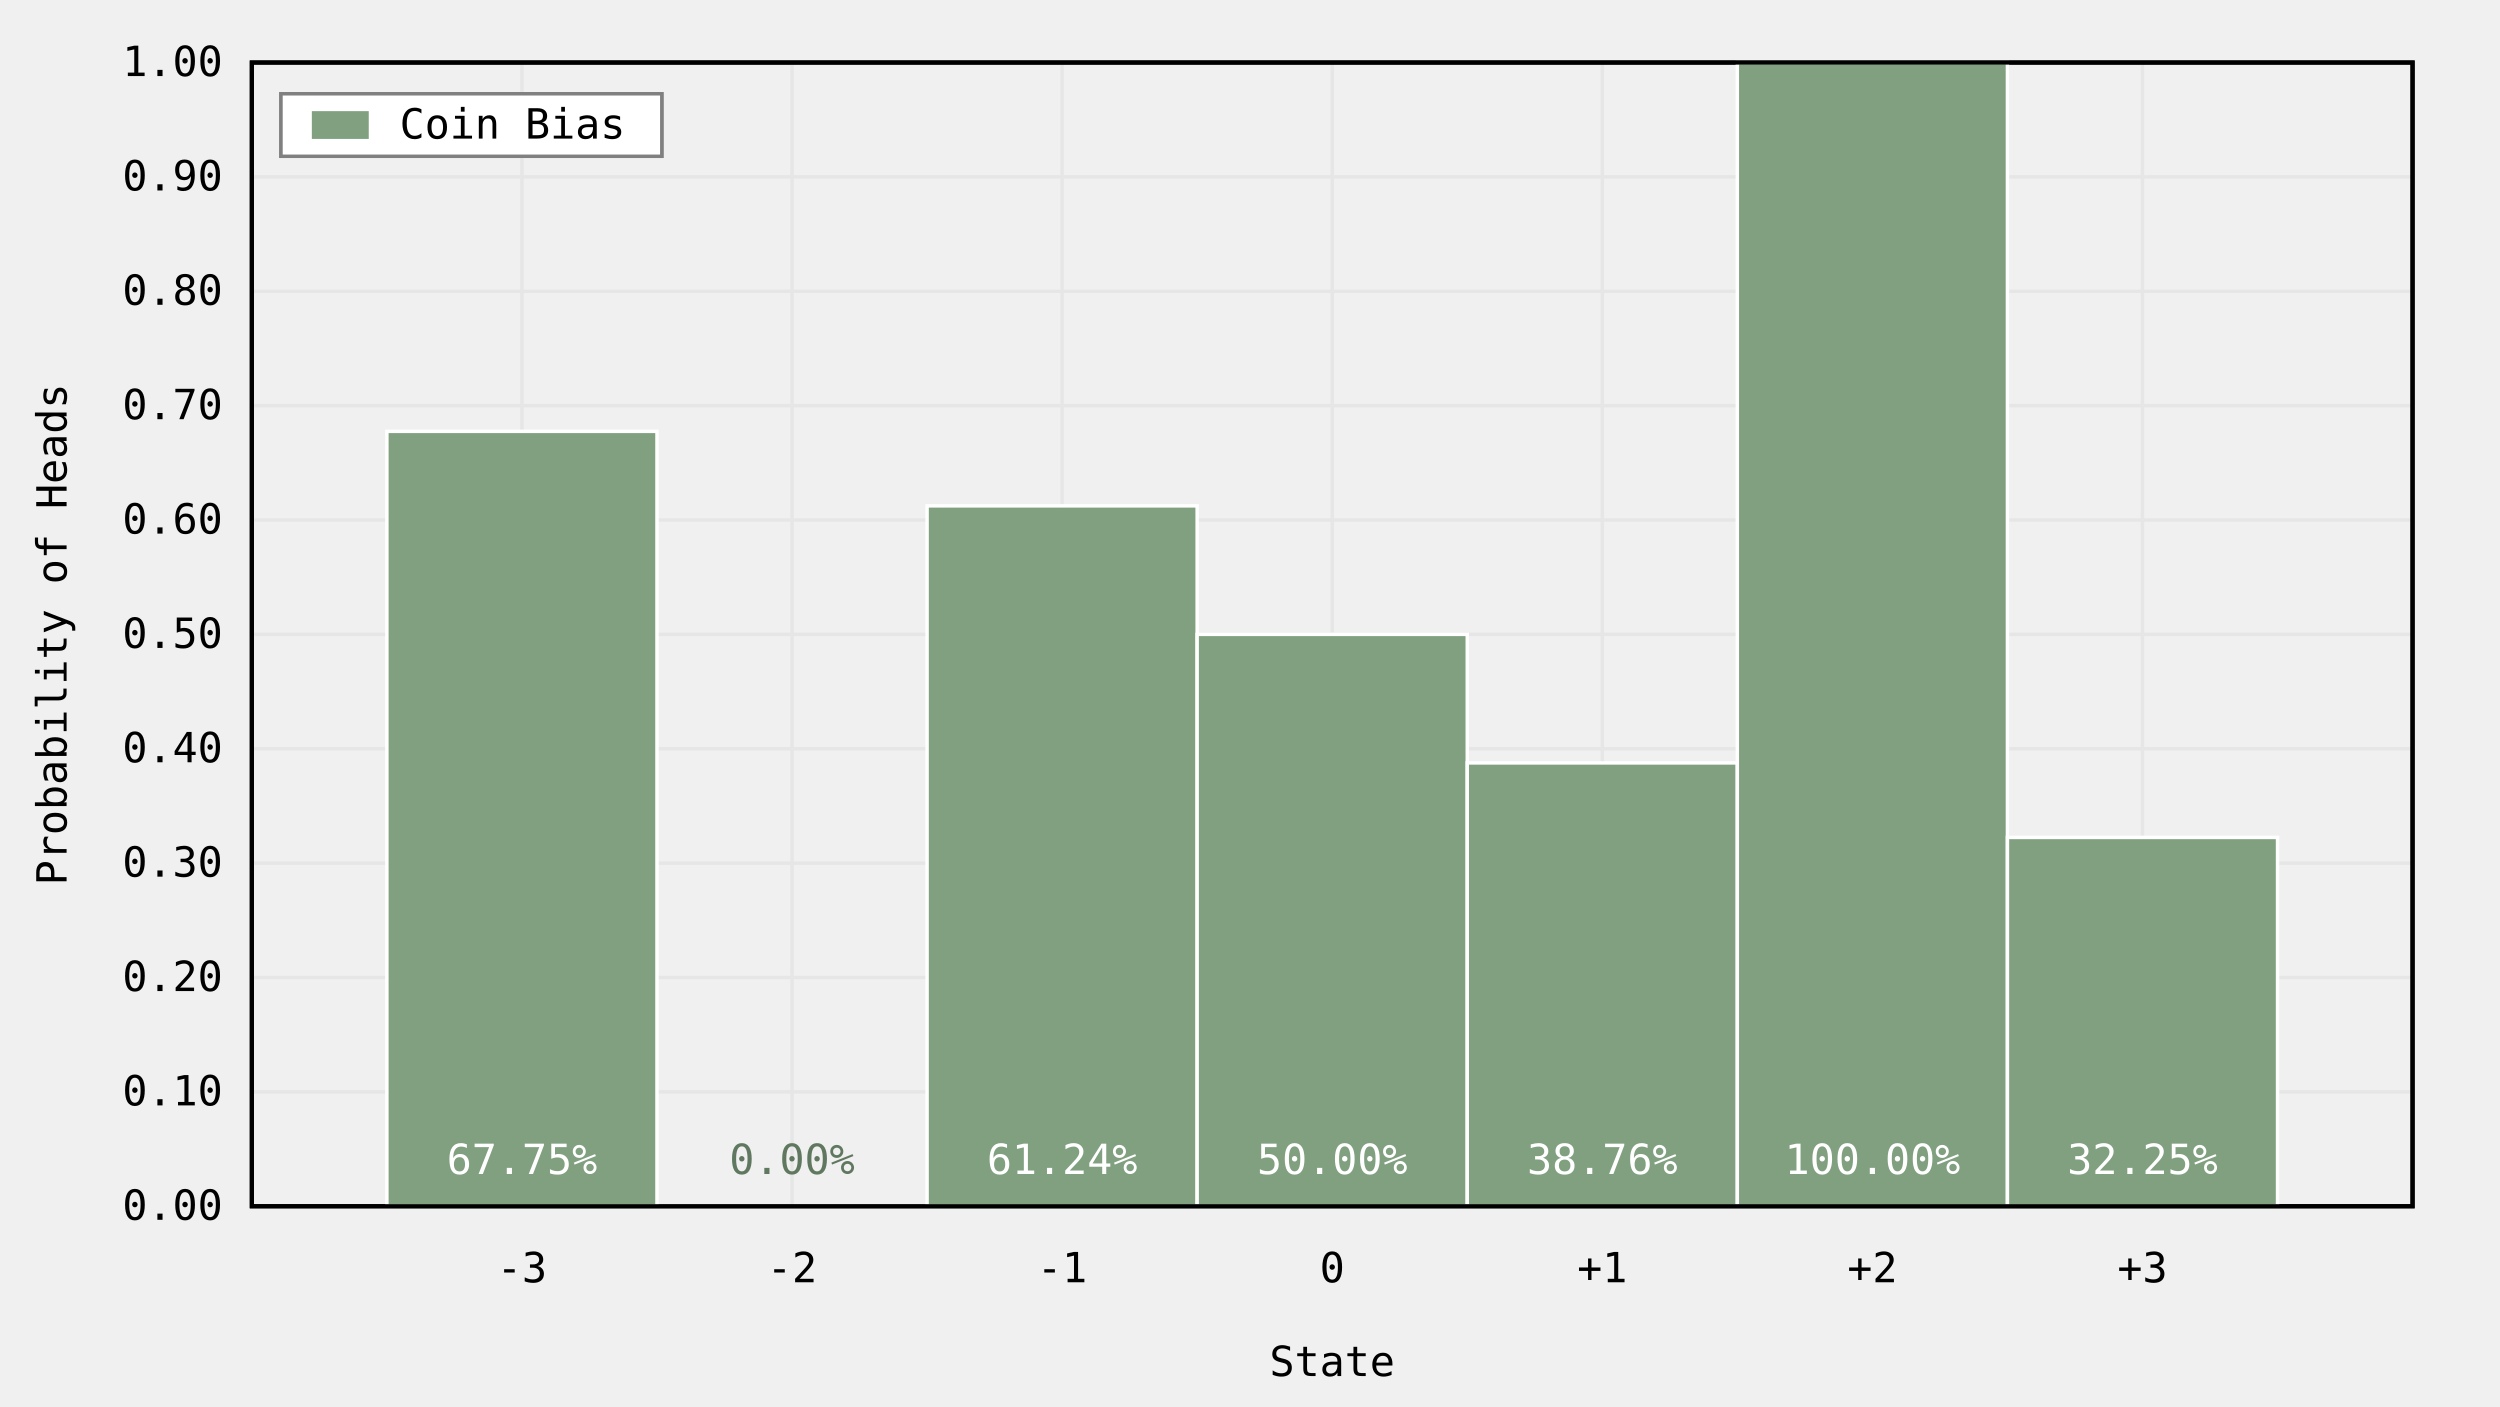
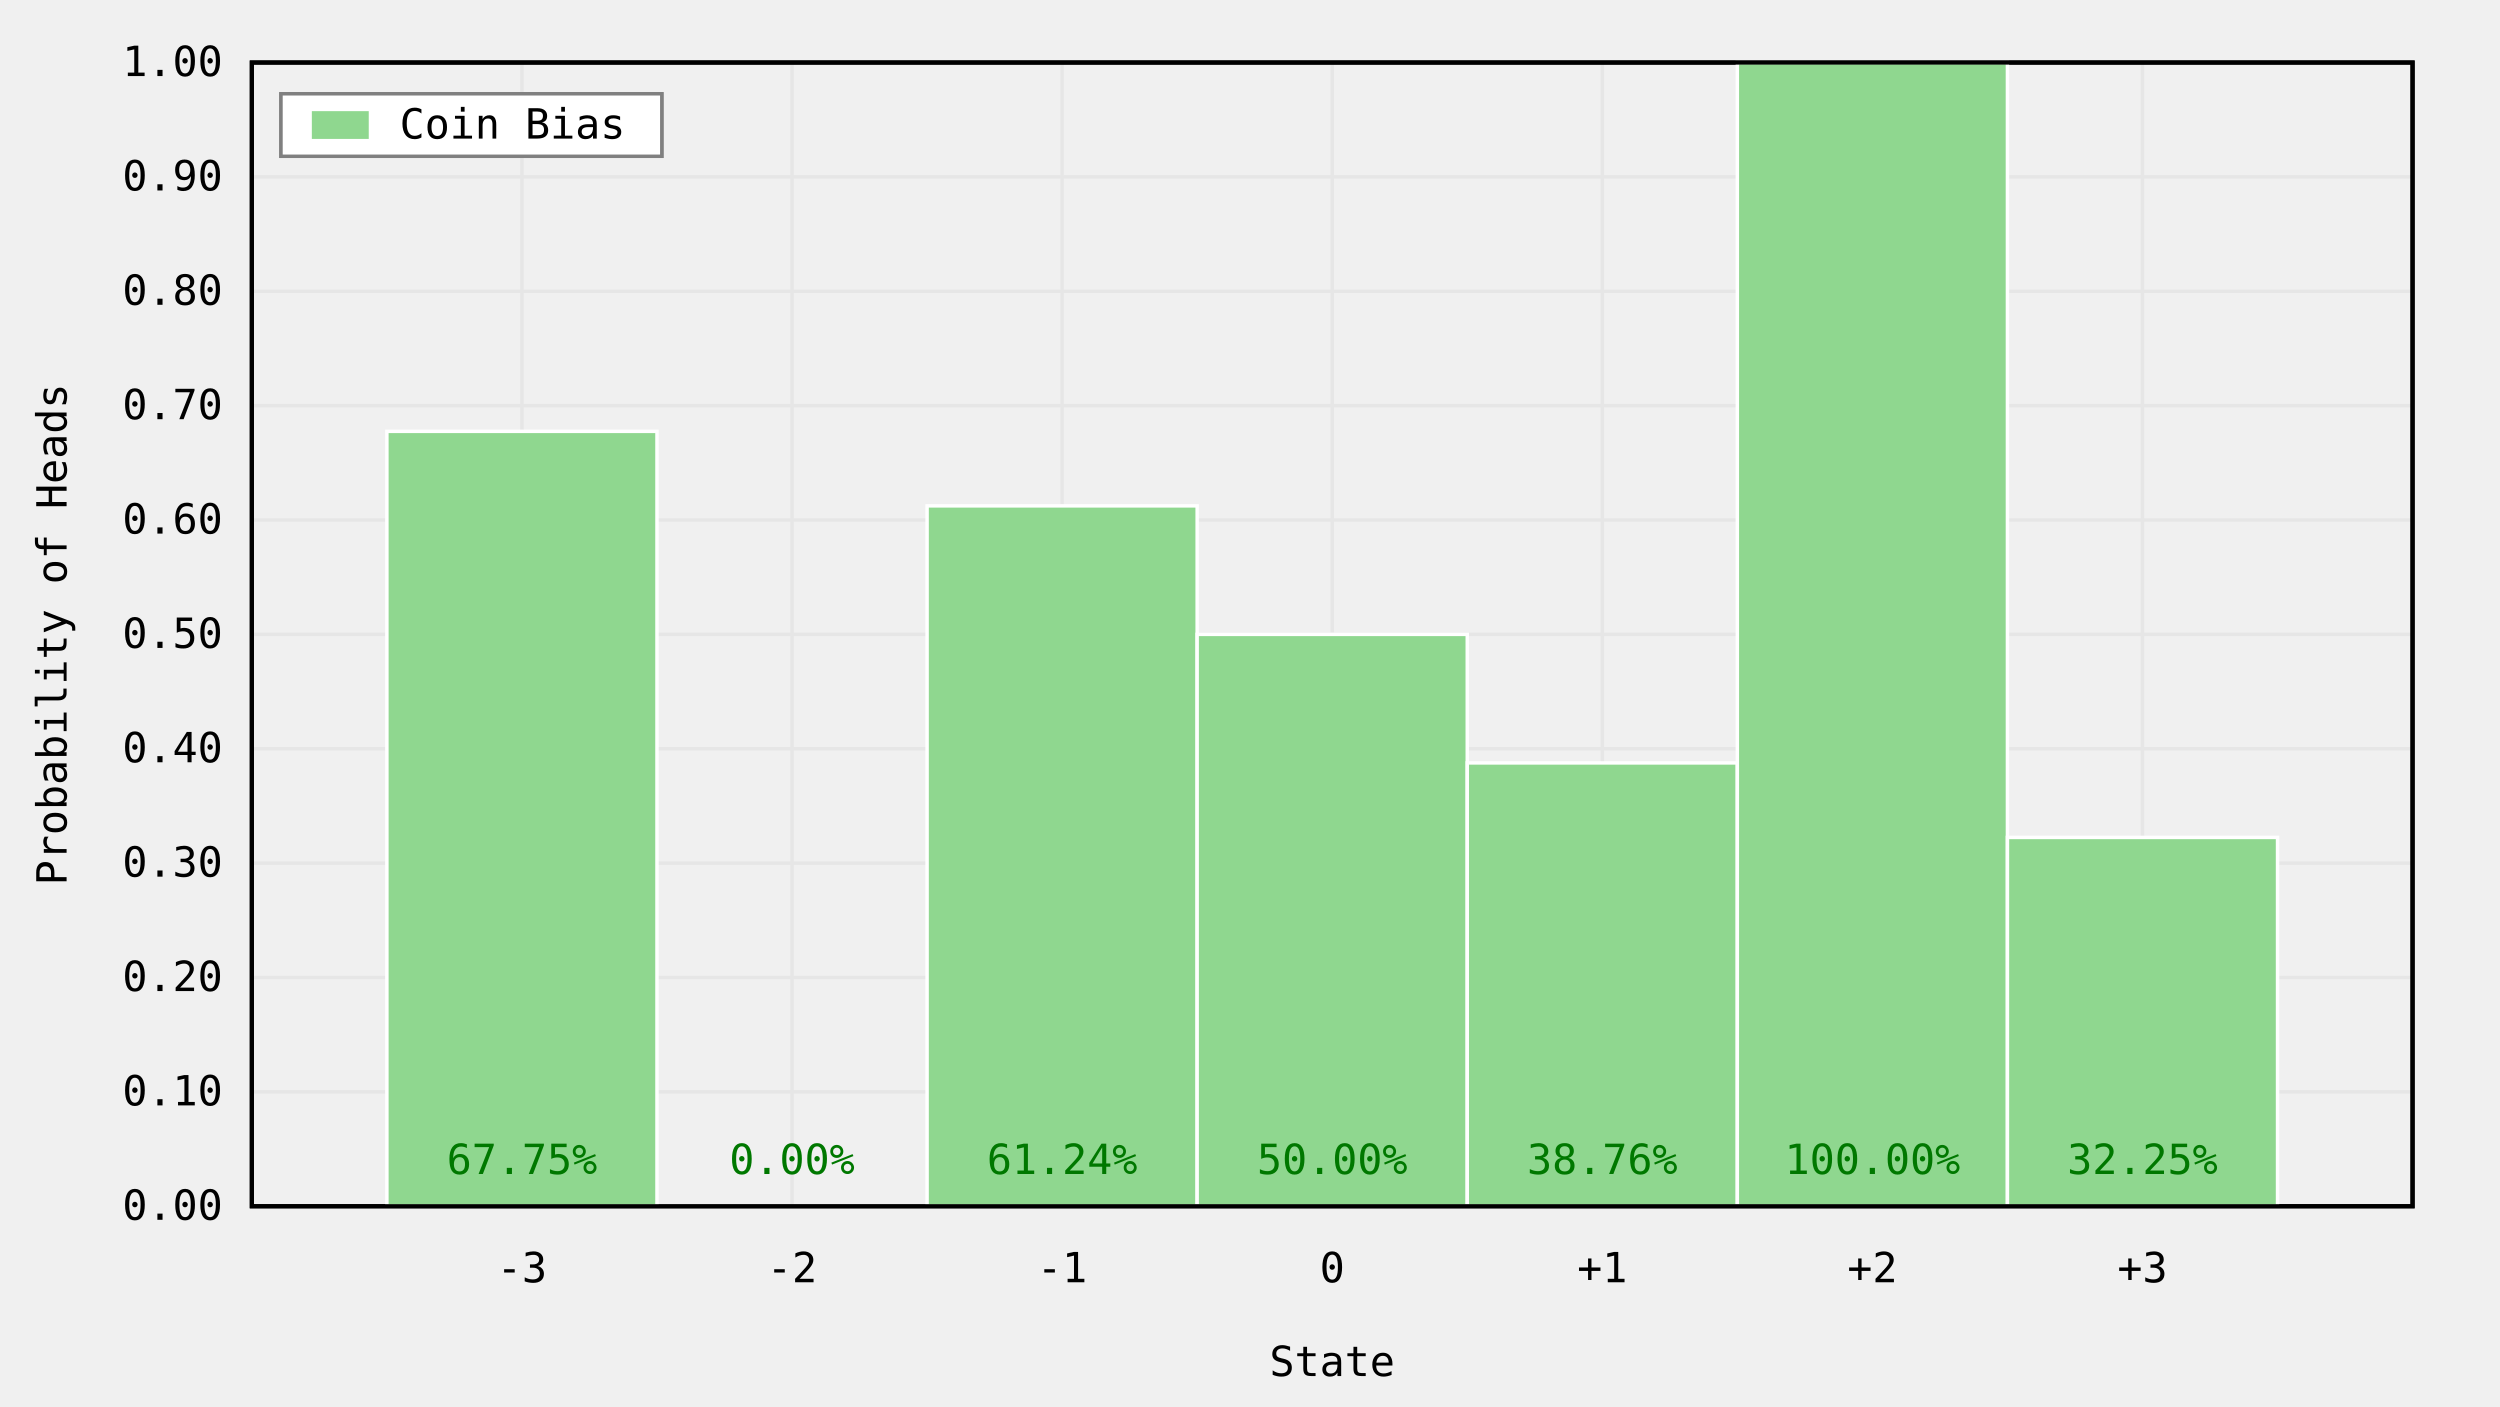
<svg xmlns="http://www.w3.org/2000/svg" xmlns:xlink="http://www.w3.org/1999/xlink" width="720" height="405" viewBox="0 0 720 405">
  <g id="gnuplot_canvas">
    <rect x="0" y="0" width="720" height="405" fill="none" />
    <defs>
      <circle id="gpDot" r="0.5" stroke-width="0.5" stroke="currentColor" />
      <path id="gpPt0" stroke-width="0.222" stroke="currentColor" d="M-1,0 h2 M0,-1 v2" />
      <path id="gpPt1" stroke-width="0.222" stroke="currentColor" d="M-1,-1 L1,1 M1,-1 L-1,1" />
      <path id="gpPt2" stroke-width="0.222" stroke="currentColor" d="M-1,0 L1,0 M0,-1 L0,1 M-1,-1 L1,1 M-1,1 L1,-1" />
      <rect id="gpPt3" stroke-width="0.222" stroke="currentColor" x="-1" y="-1" width="2" height="2" />
      <rect id="gpPt4" stroke-width="0.222" stroke="currentColor" fill="currentColor" x="-1" y="-1" width="2" height="2" />
      <circle id="gpPt5" stroke-width="0.222" stroke="currentColor" cx="0" cy="0" r="1" />
      <use xlink:href="#gpPt5" id="gpPt6" fill="currentColor" stroke="none" />
      <path id="gpPt7" stroke-width="0.222" stroke="currentColor" d="M0,-1.33 L-1.33,0.67 L1.33,0.67 z" />
      <use xlink:href="#gpPt7" id="gpPt8" fill="currentColor" stroke="none" />
      <use xlink:href="#gpPt7" id="gpPt9" stroke="currentColor" transform="rotate(180)" />
      <use xlink:href="#gpPt9" id="gpPt10" fill="currentColor" stroke="none" />
      <use xlink:href="#gpPt3" id="gpPt11" stroke="currentColor" transform="rotate(45)" />
      <use xlink:href="#gpPt11" id="gpPt12" fill="currentColor" stroke="none" />
      <path id="gpPt13" stroke-width="0.222" stroke="currentColor" d="M0,1.330 L1.265,0.411 L0.782,-1.067 L-0.782,-1.076 L-1.265,0.411 z" />
      <use xlink:href="#gpPt13" id="gpPt14" fill="currentColor" stroke="none" />
      <filter id="textbox" filterUnits="objectBoundingBox" x="0" y="0" height="1" width="1">
        <feFlood flood-color="white" flood-opacity="1" result="bgnd" />
        <feComposite in="SourceGraphic" in2="bgnd" operator="atop" />
      </filter>
      <filter id="greybox" filterUnits="objectBoundingBox" x="0" y="0" height="1" width="1">
        <feFlood flood-color="lightgrey" flood-opacity="1" result="grey" />
        <feComposite in="SourceGraphic" in2="grey" operator="atop" />
      </filter>
    </defs>
    <g fill="none" color="white" stroke="currentColor" stroke-width="1.00" stroke-linecap="butt" stroke-linejoin="miter">
</g>
    <g fill="none" color="white" stroke="currentColor" stroke-width="1.20" stroke-linecap="butt" stroke-linejoin="miter">
</g>
    <g fill="none" color="black" stroke="currentColor" stroke-width="1.20" stroke-linecap="butt" stroke-linejoin="miter">
</g>
    <g fill="none" color="black" stroke="black" stroke-width="1.00" stroke-linecap="butt" stroke-linejoin="miter">
</g>
    <g fill="none" color="black" stroke="currentColor" stroke-width="1.00" stroke-linecap="butt" stroke-linejoin="miter">
      <path stroke="rgb(230, 230, 230)" class="gridline" d="M72.53,347.40 L694.82,347.40  " />
    </g>
    <g fill="none" color="black" stroke="rgb(230, 230, 230)" stroke-width="1.20" stroke-linecap="butt" stroke-linejoin="miter">
</g>
    <g fill="none" color="black" stroke="currentColor" stroke-width="1.20" stroke-linecap="butt" stroke-linejoin="miter">
      <path stroke="black" d="M72.53,347.40 M694.82,347.40  " />
      <g transform="translate(64.14,351.30)" stroke="none" fill="black" font-family="monospace" font-size="12.00" text-anchor="end">
        <text>
          <tspan font-family="monospace">0.00</tspan>
        </text>
      </g>
    </g>
    <g fill="none" color="black" stroke="currentColor" stroke-width="1.20" stroke-linecap="butt" stroke-linejoin="miter">
</g>
    <g fill="none" color="black" stroke="black" stroke-width="1.00" stroke-linecap="butt" stroke-linejoin="miter">
</g>
    <g fill="none" color="black" stroke="currentColor" stroke-width="1.00" stroke-linecap="butt" stroke-linejoin="miter">
      <path stroke="rgb(230, 230, 230)" class="gridline" d="M72.53,314.46 L694.82,314.46  " />
    </g>
    <g fill="none" color="black" stroke="rgb(230, 230, 230)" stroke-width="1.20" stroke-linecap="butt" stroke-linejoin="miter">
</g>
    <g fill="none" color="black" stroke="currentColor" stroke-width="1.20" stroke-linecap="butt" stroke-linejoin="miter">
      <path stroke="black" d="M72.53,314.46 M694.82,314.46  " />
      <g transform="translate(64.14,318.36)" stroke="none" fill="black" font-family="monospace" font-size="12.00" text-anchor="end">
        <text>
          <tspan font-family="monospace">0.10</tspan>
        </text>
      </g>
    </g>
    <g fill="none" color="black" stroke="currentColor" stroke-width="1.20" stroke-linecap="butt" stroke-linejoin="miter">
</g>
    <g fill="none" color="black" stroke="black" stroke-width="1.00" stroke-linecap="butt" stroke-linejoin="miter">
</g>
    <g fill="none" color="black" stroke="currentColor" stroke-width="1.00" stroke-linecap="butt" stroke-linejoin="miter">
      <path stroke="rgb(230, 230, 230)" class="gridline" d="M72.53,281.52 L694.82,281.52  " />
    </g>
    <g fill="none" color="black" stroke="rgb(230, 230, 230)" stroke-width="1.20" stroke-linecap="butt" stroke-linejoin="miter">
</g>
    <g fill="none" color="black" stroke="currentColor" stroke-width="1.20" stroke-linecap="butt" stroke-linejoin="miter">
      <path stroke="black" d="M72.53,281.52 M694.82,281.52  " />
      <g transform="translate(64.14,285.42)" stroke="none" fill="black" font-family="monospace" font-size="12.00" text-anchor="end">
        <text>
          <tspan font-family="monospace">0.20</tspan>
        </text>
      </g>
    </g>
    <g fill="none" color="black" stroke="currentColor" stroke-width="1.20" stroke-linecap="butt" stroke-linejoin="miter">
</g>
    <g fill="none" color="black" stroke="black" stroke-width="1.00" stroke-linecap="butt" stroke-linejoin="miter">
</g>
    <g fill="none" color="black" stroke="currentColor" stroke-width="1.00" stroke-linecap="butt" stroke-linejoin="miter">
      <path stroke="rgb(230, 230, 230)" class="gridline" d="M72.53,248.58 L694.82,248.58  " />
    </g>
    <g fill="none" color="black" stroke="rgb(230, 230, 230)" stroke-width="1.20" stroke-linecap="butt" stroke-linejoin="miter">
</g>
    <g fill="none" color="black" stroke="currentColor" stroke-width="1.20" stroke-linecap="butt" stroke-linejoin="miter">
      <path stroke="black" d="M72.53,248.58 M694.82,248.58  " />
      <g transform="translate(64.14,252.48)" stroke="none" fill="black" font-family="monospace" font-size="12.00" text-anchor="end">
        <text>
          <tspan font-family="monospace">0.30</tspan>
        </text>
      </g>
    </g>
    <g fill="none" color="black" stroke="currentColor" stroke-width="1.20" stroke-linecap="butt" stroke-linejoin="miter">
</g>
    <g fill="none" color="black" stroke="black" stroke-width="1.00" stroke-linecap="butt" stroke-linejoin="miter">
</g>
    <g fill="none" color="black" stroke="currentColor" stroke-width="1.00" stroke-linecap="butt" stroke-linejoin="miter">
      <path stroke="rgb(230, 230, 230)" class="gridline" d="M72.53,215.64 L694.82,215.64  " />
    </g>
    <g fill="none" color="black" stroke="rgb(230, 230, 230)" stroke-width="1.20" stroke-linecap="butt" stroke-linejoin="miter">
</g>
    <g fill="none" color="black" stroke="currentColor" stroke-width="1.20" stroke-linecap="butt" stroke-linejoin="miter">
      <path stroke="black" d="M72.53,215.64 M694.82,215.64  " />
      <g transform="translate(64.14,219.54)" stroke="none" fill="black" font-family="monospace" font-size="12.00" text-anchor="end">
        <text>
          <tspan font-family="monospace">0.40</tspan>
        </text>
      </g>
    </g>
    <g fill="none" color="black" stroke="currentColor" stroke-width="1.20" stroke-linecap="butt" stroke-linejoin="miter">
</g>
    <g fill="none" color="black" stroke="black" stroke-width="1.00" stroke-linecap="butt" stroke-linejoin="miter">
</g>
    <g fill="none" color="black" stroke="currentColor" stroke-width="1.00" stroke-linecap="butt" stroke-linejoin="miter">
      <path stroke="rgb(230, 230, 230)" class="gridline" d="M72.53,182.70 L694.82,182.70  " />
    </g>
    <g fill="none" color="black" stroke="rgb(230, 230, 230)" stroke-width="1.20" stroke-linecap="butt" stroke-linejoin="miter">
</g>
    <g fill="none" color="black" stroke="currentColor" stroke-width="1.20" stroke-linecap="butt" stroke-linejoin="miter">
      <path stroke="black" d="M72.53,182.70 M694.82,182.70  " />
      <g transform="translate(64.14,186.60)" stroke="none" fill="black" font-family="monospace" font-size="12.00" text-anchor="end">
        <text>
          <tspan font-family="monospace">0.50</tspan>
        </text>
      </g>
    </g>
    <g fill="none" color="black" stroke="currentColor" stroke-width="1.20" stroke-linecap="butt" stroke-linejoin="miter">
</g>
    <g fill="none" color="black" stroke="black" stroke-width="1.00" stroke-linecap="butt" stroke-linejoin="miter">
</g>
    <g fill="none" color="black" stroke="currentColor" stroke-width="1.00" stroke-linecap="butt" stroke-linejoin="miter">
      <path stroke="rgb(230, 230, 230)" class="gridline" d="M72.53,149.77 L694.82,149.77  " />
    </g>
    <g fill="none" color="black" stroke="rgb(230, 230, 230)" stroke-width="1.20" stroke-linecap="butt" stroke-linejoin="miter">
</g>
    <g fill="none" color="black" stroke="currentColor" stroke-width="1.20" stroke-linecap="butt" stroke-linejoin="miter">
      <path stroke="black" d="M72.53,149.77 M694.82,149.77  " />
      <g transform="translate(64.14,153.67)" stroke="none" fill="black" font-family="monospace" font-size="12.00" text-anchor="end">
        <text>
          <tspan font-family="monospace">0.60</tspan>
        </text>
      </g>
    </g>
    <g fill="none" color="black" stroke="currentColor" stroke-width="1.20" stroke-linecap="butt" stroke-linejoin="miter">
</g>
    <g fill="none" color="black" stroke="black" stroke-width="1.00" stroke-linecap="butt" stroke-linejoin="miter">
</g>
    <g fill="none" color="black" stroke="currentColor" stroke-width="1.00" stroke-linecap="butt" stroke-linejoin="miter">
      <path stroke="rgb(230, 230, 230)" class="gridline" d="M72.53,116.83 L694.82,116.83  " />
    </g>
    <g fill="none" color="black" stroke="rgb(230, 230, 230)" stroke-width="1.20" stroke-linecap="butt" stroke-linejoin="miter">
</g>
    <g fill="none" color="black" stroke="currentColor" stroke-width="1.20" stroke-linecap="butt" stroke-linejoin="miter">
      <path stroke="black" d="M72.53,116.83 M694.82,116.83  " />
      <g transform="translate(64.14,120.73)" stroke="none" fill="black" font-family="monospace" font-size="12.00" text-anchor="end">
        <text>
          <tspan font-family="monospace">0.70</tspan>
        </text>
      </g>
    </g>
    <g fill="none" color="black" stroke="currentColor" stroke-width="1.20" stroke-linecap="butt" stroke-linejoin="miter">
</g>
    <g fill="none" color="black" stroke="black" stroke-width="1.00" stroke-linecap="butt" stroke-linejoin="miter">
</g>
    <g fill="none" color="black" stroke="currentColor" stroke-width="1.00" stroke-linecap="butt" stroke-linejoin="miter">
      <path stroke="rgb(230, 230, 230)" class="gridline" d="M72.53,83.89 L694.82,83.89  " />
    </g>
    <g fill="none" color="black" stroke="rgb(230, 230, 230)" stroke-width="1.20" stroke-linecap="butt" stroke-linejoin="miter">
</g>
    <g fill="none" color="black" stroke="currentColor" stroke-width="1.20" stroke-linecap="butt" stroke-linejoin="miter">
      <path stroke="black" d="M72.53,83.89 M694.82,83.89  " />
      <g transform="translate(64.14,87.79)" stroke="none" fill="black" font-family="monospace" font-size="12.00" text-anchor="end">
        <text>
          <tspan font-family="monospace">0.80</tspan>
        </text>
      </g>
    </g>
    <g fill="none" color="black" stroke="currentColor" stroke-width="1.20" stroke-linecap="butt" stroke-linejoin="miter">
</g>
    <g fill="none" color="black" stroke="black" stroke-width="1.00" stroke-linecap="butt" stroke-linejoin="miter">
</g>
    <g fill="none" color="black" stroke="currentColor" stroke-width="1.00" stroke-linecap="butt" stroke-linejoin="miter">
      <path stroke="rgb(230, 230, 230)" class="gridline" d="M72.53,50.95 L694.82,50.95  " />
    </g>
    <g fill="none" color="black" stroke="rgb(230, 230, 230)" stroke-width="1.20" stroke-linecap="butt" stroke-linejoin="miter">
</g>
    <g fill="none" color="black" stroke="currentColor" stroke-width="1.20" stroke-linecap="butt" stroke-linejoin="miter">
      <path stroke="black" d="M72.53,50.95 M694.82,50.95  " />
      <g transform="translate(64.14,54.85)" stroke="none" fill="black" font-family="monospace" font-size="12.00" text-anchor="end">
        <text>
          <tspan font-family="monospace">0.90</tspan>
        </text>
      </g>
    </g>
    <g fill="none" color="black" stroke="currentColor" stroke-width="1.20" stroke-linecap="butt" stroke-linejoin="miter">
</g>
    <g fill="none" color="black" stroke="black" stroke-width="1.00" stroke-linecap="butt" stroke-linejoin="miter">
</g>
    <g fill="none" color="black" stroke="currentColor" stroke-width="1.00" stroke-linecap="butt" stroke-linejoin="miter">
      <path stroke="rgb(230, 230, 230)" class="gridline" d="M72.53,18.01 L694.82,18.01  " />
    </g>
    <g fill="none" color="black" stroke="rgb(230, 230, 230)" stroke-width="1.20" stroke-linecap="butt" stroke-linejoin="miter">
</g>
    <g fill="none" color="black" stroke="currentColor" stroke-width="1.20" stroke-linecap="butt" stroke-linejoin="miter">
      <path stroke="black" d="M72.53,18.01 M694.82,18.01  " />
      <g transform="translate(64.14,21.91)" stroke="none" fill="black" font-family="monospace" font-size="12.00" text-anchor="end">
        <text>
          <tspan font-family="monospace">1.00</tspan>
        </text>
      </g>
    </g>
    <g fill="none" color="black" stroke="currentColor" stroke-width="1.20" stroke-linecap="butt" stroke-linejoin="miter">
</g>
    <g fill="none" color="black" stroke="black" stroke-width="1.00" stroke-linecap="butt" stroke-linejoin="miter">
</g>
    <g fill="none" color="black" stroke="currentColor" stroke-width="1.00" stroke-linecap="butt" stroke-linejoin="miter">
      <path stroke="rgb(230, 230, 230)" class="gridline" d="M150.32,347.40 L150.32,45.01 M150.32,27.01 L150.32,18.01  " />
    </g>
    <g fill="none" color="black" stroke="rgb(230, 230, 230)" stroke-width="1.20" stroke-linecap="butt" stroke-linejoin="miter">
</g>
    <g fill="none" color="black" stroke="currentColor" stroke-width="1.20" stroke-linecap="butt" stroke-linejoin="miter">
      <path stroke="black" d="M150.32,347.40 M150.32,18.01  " />
      <g transform="translate(150.32,369.30)" stroke="none" fill="black" font-family="monospace" font-size="12.00" text-anchor="middle">
        <text>
          <tspan font-family="monospace">-3</tspan>
        </text>
      </g>
    </g>
    <g fill="none" color="black" stroke="currentColor" stroke-width="1.20" stroke-linecap="butt" stroke-linejoin="miter">
</g>
    <g fill="none" color="black" stroke="black" stroke-width="1.00" stroke-linecap="butt" stroke-linejoin="miter">
</g>
    <g fill="none" color="black" stroke="currentColor" stroke-width="1.00" stroke-linecap="butt" stroke-linejoin="miter">
      <path stroke="rgb(230, 230, 230)" class="gridline" d="M228.10,347.40 L228.10,18.01  " />
    </g>
    <g fill="none" color="black" stroke="rgb(230, 230, 230)" stroke-width="1.20" stroke-linecap="butt" stroke-linejoin="miter">
</g>
    <g fill="none" color="black" stroke="currentColor" stroke-width="1.20" stroke-linecap="butt" stroke-linejoin="miter">
      <path stroke="black" d="M228.10,347.40 M228.10,18.01  " />
      <g transform="translate(228.10,369.30)" stroke="none" fill="black" font-family="monospace" font-size="12.00" text-anchor="middle">
        <text>
          <tspan font-family="monospace">-2</tspan>
        </text>
      </g>
    </g>
    <g fill="none" color="black" stroke="currentColor" stroke-width="1.20" stroke-linecap="butt" stroke-linejoin="miter">
</g>
    <g fill="none" color="black" stroke="black" stroke-width="1.00" stroke-linecap="butt" stroke-linejoin="miter">
</g>
    <g fill="none" color="black" stroke="currentColor" stroke-width="1.00" stroke-linecap="butt" stroke-linejoin="miter">
      <path stroke="rgb(230, 230, 230)" class="gridline" d="M305.89,347.40 L305.89,18.01  " />
    </g>
    <g fill="none" color="black" stroke="rgb(230, 230, 230)" stroke-width="1.20" stroke-linecap="butt" stroke-linejoin="miter">
</g>
    <g fill="none" color="black" stroke="currentColor" stroke-width="1.20" stroke-linecap="butt" stroke-linejoin="miter">
      <path stroke="black" d="M305.89,347.40 M305.89,18.01  " />
      <g transform="translate(305.89,369.30)" stroke="none" fill="black" font-family="monospace" font-size="12.00" text-anchor="middle">
        <text>
          <tspan font-family="monospace">-1</tspan>
        </text>
      </g>
    </g>
    <g fill="none" color="black" stroke="currentColor" stroke-width="1.20" stroke-linecap="butt" stroke-linejoin="miter">
</g>
    <g fill="none" color="black" stroke="black" stroke-width="1.00" stroke-linecap="butt" stroke-linejoin="miter">
</g>
    <g fill="none" color="black" stroke="currentColor" stroke-width="1.00" stroke-linecap="butt" stroke-linejoin="miter">
      <path stroke="rgb(230, 230, 230)" class="gridline" d="M383.68,347.40 L383.68,18.01  " />
    </g>
    <g fill="none" color="black" stroke="rgb(230, 230, 230)" stroke-width="1.20" stroke-linecap="butt" stroke-linejoin="miter">
</g>
    <g fill="none" color="black" stroke="currentColor" stroke-width="1.20" stroke-linecap="butt" stroke-linejoin="miter">
      <path stroke="black" d="M383.68,347.40 M383.68,18.01  " />
      <g transform="translate(383.68,369.30)" stroke="none" fill="black" font-family="monospace" font-size="12.00" text-anchor="middle">
        <text>
          <tspan font-family="monospace"> 0</tspan>
        </text>
      </g>
    </g>
    <g fill="none" color="black" stroke="currentColor" stroke-width="1.20" stroke-linecap="butt" stroke-linejoin="miter">
</g>
    <g fill="none" color="black" stroke="black" stroke-width="1.00" stroke-linecap="butt" stroke-linejoin="miter">
</g>
    <g fill="none" color="black" stroke="currentColor" stroke-width="1.00" stroke-linecap="butt" stroke-linejoin="miter">
      <path stroke="rgb(230, 230, 230)" class="gridline" d="M461.46,347.40 L461.46,18.01  " />
    </g>
    <g fill="none" color="black" stroke="rgb(230, 230, 230)" stroke-width="1.20" stroke-linecap="butt" stroke-linejoin="miter">
</g>
    <g fill="none" color="black" stroke="currentColor" stroke-width="1.20" stroke-linecap="butt" stroke-linejoin="miter">
      <path stroke="black" d="M461.46,347.40 M461.46,18.01  " />
      <g transform="translate(461.46,369.30)" stroke="none" fill="black" font-family="monospace" font-size="12.00" text-anchor="middle">
        <text>
          <tspan font-family="monospace">+1</tspan>
        </text>
      </g>
    </g>
    <g fill="none" color="black" stroke="currentColor" stroke-width="1.20" stroke-linecap="butt" stroke-linejoin="miter">
</g>
    <g fill="none" color="black" stroke="black" stroke-width="1.00" stroke-linecap="butt" stroke-linejoin="miter">
</g>
    <g fill="none" color="black" stroke="currentColor" stroke-width="1.00" stroke-linecap="butt" stroke-linejoin="miter">
      <path stroke="rgb(230, 230, 230)" class="gridline" d="M539.25,347.40 L539.25,18.01  " />
    </g>
    <g fill="none" color="black" stroke="rgb(230, 230, 230)" stroke-width="1.20" stroke-linecap="butt" stroke-linejoin="miter">
</g>
    <g fill="none" color="black" stroke="currentColor" stroke-width="1.20" stroke-linecap="butt" stroke-linejoin="miter">
      <path stroke="black" d="M539.25,347.40 M539.25,18.01  " />
      <g transform="translate(539.25,369.30)" stroke="none" fill="black" font-family="monospace" font-size="12.00" text-anchor="middle">
        <text>
          <tspan font-family="monospace">+2</tspan>
        </text>
      </g>
    </g>
    <g fill="none" color="black" stroke="currentColor" stroke-width="1.20" stroke-linecap="butt" stroke-linejoin="miter">
</g>
    <g fill="none" color="black" stroke="black" stroke-width="1.00" stroke-linecap="butt" stroke-linejoin="miter">
</g>
    <g fill="none" color="black" stroke="currentColor" stroke-width="1.00" stroke-linecap="butt" stroke-linejoin="miter">
      <path stroke="rgb(230, 230, 230)" class="gridline" d="M617.03,347.40 L617.03,18.01  " />
    </g>
    <g fill="none" color="black" stroke="rgb(230, 230, 230)" stroke-width="1.20" stroke-linecap="butt" stroke-linejoin="miter">
</g>
    <g fill="none" color="black" stroke="currentColor" stroke-width="1.20" stroke-linecap="butt" stroke-linejoin="miter">
      <path stroke="black" d="M617.03,347.40 M617.03,18.01  " />
      <g transform="translate(617.03,369.30)" stroke="none" fill="black" font-family="monospace" font-size="12.00" text-anchor="middle">
        <text>
          <tspan font-family="monospace">+3</tspan>
        </text>
      </g>
    </g>
    <g fill="none" color="black" stroke="currentColor" stroke-width="1.20" stroke-linecap="butt" stroke-linejoin="miter">
</g>
    <g fill="none" color="black" stroke="currentColor" stroke-width="1.20" stroke-linecap="butt" stroke-linejoin="miter">
      <path stroke="black" d="M72.53,18.01 L72.53,347.40 L694.82,347.40 L694.82,18.01 L72.53,18.01 Z  " />
    </g>
    <g fill="none" color="black" stroke="currentColor" stroke-width="1.20" stroke-linecap="butt" stroke-linejoin="miter">
      <g transform="translate(19.18,182.71) rotate(270)" stroke="none" fill="black" font-family="monospace" font-size="12.00" text-anchor="middle">
        <text>
          <tspan font-family="monospace">Probability of Heads</tspan>
        </text>
      </g>
    </g>
    <g fill="none" color="black" stroke="currentColor" stroke-width="1.20" stroke-linecap="butt" stroke-linejoin="miter">
      <g transform="translate(383.67,396.30)" stroke="none" fill="black" font-family="monospace" font-size="12.00" text-anchor="middle">
        <text>
          <tspan font-family="monospace">State</tspan>
        </text>
      </g>
    </g>
    <g fill="none" color="black" stroke="currentColor" stroke-width="1.20" stroke-linecap="butt" stroke-linejoin="miter">
</g>
    <g fill="none" color="black" stroke="currentColor" stroke-width="1.00" stroke-linecap="butt" stroke-linejoin="miter">
</g>
    <g fill="none" color="black" stroke="currentColor" stroke-width="1.00" stroke-linecap="butt" stroke-linejoin="miter">
      <path stroke="rgb(128, 128, 128)" d="M80.92,45.01 L80.92,27.01 L190.60,27.01 L190.60,45.01 L80.92,45.01 Z  " />
    </g>
    <g id="gnuplot_plot_1">
      <g fill="none" color="black" stroke="currentColor" stroke-width="1.00" stroke-linecap="butt" stroke-linejoin="miter">
        <g stroke="none" shape-rendering="crispEdges">
-           <polygon fill="rgb(128, 160, 128)" points="111.42,347.40 189.22,347.40 189.22,124.22 111.42,124.22 " />
+           <polygon fill="rgb(143, 215, 143)" points="111.42,347.40 189.22,347.40 189.22,124.22 111.42,124.22 " />
        </g>
        <path stroke="rgb(255, 255, 255)" d="M111.42,347.40 L111.42,124.23 L189.21,124.23 L189.21,347.40 L111.42,347.40 Z  " />
      </g>
      <g fill="none" color="black" stroke="currentColor" stroke-width="1.00" stroke-linecap="butt" stroke-linejoin="miter">
        <g stroke="none" shape-rendering="crispEdges">
-           <polygon fill="rgb(128, 160, 128)" points="189.21,347.40 267.01,347.40 267.01,347.39 189.21,347.39 " />
+           <polygon fill="rgb(143, 215, 143)" points="189.21,347.40 267.01,347.40 267.01,347.39 189.21,347.39 " />
        </g>
        <path stroke="rgb(255, 255, 255)" d="M189.21,347.40 L267.00,347.40 L189.21,347.40 Z  " />
      </g>
      <g fill="none" color="black" stroke="currentColor" stroke-width="1.00" stroke-linecap="butt" stroke-linejoin="miter">
        <g stroke="none" shape-rendering="crispEdges">
-           <polygon fill="rgb(128, 160, 128)" points="267.00,347.40 344.79,347.40 344.79,145.68 267.00,145.68 " />
+           <polygon fill="rgb(143, 215, 143)" points="267.00,347.40 344.79,347.40 344.79,145.68 267.00,145.68 " />
        </g>
        <path stroke="rgb(255, 255, 255)" d="M267.00,347.40 L267.00,145.69 L344.78,145.69 L344.78,347.40 L267.00,347.40 Z  " />
      </g>
      <g fill="none" color="black" stroke="currentColor" stroke-width="1.00" stroke-linecap="butt" stroke-linejoin="miter">
        <g stroke="none" shape-rendering="crispEdges">
-           <polygon fill="rgb(128, 160, 128)" points="344.78,347.40 422.58,347.40 422.58,182.69 344.78,182.69 " />
+           <polygon fill="rgb(143, 215, 143)" points="344.78,347.40 422.58,347.40 422.58,182.69 344.78,182.69 " />
        </g>
        <path stroke="rgb(255, 255, 255)" d="M344.78,347.40 L344.78,182.70 L422.57,182.70 L422.57,347.40 L344.78,347.40 Z  " />
      </g>
      <g fill="none" color="black" stroke="currentColor" stroke-width="1.00" stroke-linecap="butt" stroke-linejoin="miter">
        <g stroke="none" shape-rendering="crispEdges">
-           <polygon fill="rgb(128, 160, 128)" points="422.57,347.40 500.36,347.40 500.36,219.71 422.57,219.71 " />
+           <polygon fill="rgb(143, 215, 143)" points="422.57,347.40 500.36,347.40 500.36,219.71 422.57,219.71 " />
        </g>
        <path stroke="rgb(255, 255, 255)" d="M422.57,347.40 L422.57,219.72 L500.35,219.72 L500.35,347.40 L422.57,347.40 Z  " />
      </g>
      <g fill="none" color="black" stroke="currentColor" stroke-width="1.00" stroke-linecap="butt" stroke-linejoin="miter">
        <g stroke="none" shape-rendering="crispEdges">
-           <polygon fill="rgb(128, 160, 128)" points="500.35,347.40 578.15,347.40 578.15,18.00 500.35,18.00 " />
+           <polygon fill="rgb(143, 215, 143)" points="500.35,347.40 578.15,347.40 578.15,18.00 500.35,18.00 " />
        </g>
        <path stroke="rgb(255, 255, 255)" d="M500.35,347.40 L500.35,18.01 L578.14,18.01 L578.14,347.40 L500.35,347.40 Z  " />
      </g>
      <g fill="none" color="black" stroke="currentColor" stroke-width="1.00" stroke-linecap="butt" stroke-linejoin="miter">
        <g stroke="none" shape-rendering="crispEdges">
-           <polygon fill="rgb(128, 160, 128)" points="578.14,347.40 655.94,347.40 655.94,241.17 578.14,241.17 " />
+           <polygon fill="rgb(143, 215, 143)" points="578.14,347.40 655.94,347.40 655.94,241.17 578.14,241.17 " />
        </g>
        <path stroke="rgb(255, 255, 255)" d="M578.14,347.40 L578.14,241.18 L655.93,241.18 L655.93,347.40 L578.14,347.40 Z  " />
      </g>
      <g fill="none" color="black" stroke="currentColor" stroke-width="1.00" stroke-linecap="butt" stroke-linejoin="miter">
</g>
    </g>
    <g id="gnuplot_plot_2">
      <g fill="none" color="black" stroke="currentColor" stroke-width="1.00" stroke-linecap="butt" stroke-linejoin="miter">
-         <g transform="translate(228.10,338.12)" stroke="none" fill="rgb(96,120,96)" font-family="monospace" font-size="12.00" text-anchor="middle">
+         <g transform="translate(72.53,338.12)" stroke="none" fill="rgb(0,120,0)" font-family="monospace" font-size="12.00" text-anchor="middle">
+           <text />
+         </g>
+         <g transform="translate(150.32,338.12)" stroke="none" fill="rgb(0,120,0)" font-family="monospace" font-size="12.00" text-anchor="middle">
+           <text>
+             <tspan font-family="monospace">67.75%</tspan>
+           </text>
+         </g>
+         <g transform="translate(228.10,338.12)" stroke="none" fill="rgb(0,120,0)" font-family="monospace" font-size="12.00" text-anchor="middle">
          <text>
            <tspan font-family="monospace">0.00%</tspan>
          </text>
        </g>
-       </g>
-     </g>
-     <g id="gnuplot_plot_3">
-       <g fill="none" color="black" stroke="currentColor" stroke-width="1.00" stroke-linecap="butt" stroke-linejoin="miter">
-         <g transform="translate(150.32,338.12)" stroke="none" fill="rgb(255,255,255)" font-family="monospace" font-size="12.00" text-anchor="middle">
-           <text>
-             <tspan font-family="monospace">67.75%</tspan>
-           </text>
-         </g>
-         <g transform="translate(305.89,338.12)" stroke="none" fill="rgb(255,255,255)" font-family="monospace" font-size="12.00" text-anchor="middle">
+         <g transform="translate(305.89,338.12)" stroke="none" fill="rgb(0,120,0)" font-family="monospace" font-size="12.00" text-anchor="middle">
          <text>
            <tspan font-family="monospace">61.24%</tspan>
          </text>
        </g>
-         <g transform="translate(383.68,338.12)" stroke="none" fill="rgb(255,255,255)" font-family="monospace" font-size="12.00" text-anchor="middle">
+         <g transform="translate(383.68,338.12)" stroke="none" fill="rgb(0,120,0)" font-family="monospace" font-size="12.00" text-anchor="middle">
          <text>
            <tspan font-family="monospace">50.00%</tspan>
          </text>
        </g>
-         <g transform="translate(461.46,338.12)" stroke="none" fill="rgb(255,255,255)" font-family="monospace" font-size="12.00" text-anchor="middle">
+         <g transform="translate(461.46,338.12)" stroke="none" fill="rgb(0,120,0)" font-family="monospace" font-size="12.00" text-anchor="middle">
          <text>
            <tspan font-family="monospace">38.76%</tspan>
          </text>
        </g>
-         <g transform="translate(539.25,338.12)" stroke="none" fill="rgb(255,255,255)" font-family="monospace" font-size="12.00" text-anchor="middle">
+         <g transform="translate(539.25,338.12)" stroke="none" fill="rgb(0,120,0)" font-family="monospace" font-size="12.00" text-anchor="middle">
          <text>
            <tspan font-family="monospace">100.00%</tspan>
          </text>
        </g>
-         <g transform="translate(617.03,338.12)" stroke="none" fill="rgb(255,255,255)" font-family="monospace" font-size="12.00" text-anchor="middle">
+         <g transform="translate(617.03,338.12)" stroke="none" fill="rgb(0,120,0)" font-family="monospace" font-size="12.00" text-anchor="middle">
          <text>
            <tspan font-family="monospace">32.25%</tspan>
          </text>
+         </g>
+         <g transform="translate(694.82,338.12)" stroke="none" fill="rgb(0,120,0)" font-family="monospace" font-size="12.00" text-anchor="middle">
+           <text />
        </g>
      </g>
    </g>
    <g stroke="none" shape-rendering="crispEdges">
      <polygon fill="white" points="80.92,45.01 190.60,45.01 190.60,27.01 80.92,27.01 " />
    </g>
    <g fill="none" color="black" stroke="currentColor" stroke-width="1.00" stroke-linecap="butt" stroke-linejoin="miter">
      <path stroke="rgb(128, 128, 128)" d="M80.92,45.01 L80.92,27.01 L190.60,27.01 L190.60,45.01 L80.92,45.01 Z  " />
    </g>
    <g id="gnuplot_plot_1">
      <g fill="none" color="black" stroke="currentColor" stroke-width="1.00" stroke-linecap="butt" stroke-linejoin="miter">
        <g transform="translate(115.09,39.91)" stroke="none" fill="black" font-family="monospace" font-size="12.00" text-anchor="start">
          <text>
            <tspan font-family="monospace">Coin Bias</tspan>
          </text>
        </g>
      </g>
      <g fill="none" color="black" stroke="currentColor" stroke-width="1.00" stroke-linecap="butt" stroke-linejoin="miter">
        <g stroke="none" shape-rendering="crispEdges">
-           <polygon fill="rgb(128, 160, 128)" points="89.31,40.51 106.70,40.51 106.70,31.51 89.31,31.51 " />
+           <polygon fill="rgb(143, 215, 143)" points="89.31,40.51 106.70,40.51 106.70,31.51 89.31,31.51 " />
        </g>
        <path stroke="rgb(255, 255, 255)" d="M89.31,40.51 L106.70,40.51 L106.70,31.51 L89.31,31.51 L89.31,40.51 Z  " />
      </g>
      <g fill="none" color="black" stroke="currentColor" stroke-width="1.00" stroke-linecap="butt" stroke-linejoin="miter">
</g>
    </g>
    <g id="gnuplot_plot_2">
      <g fill="none" color="black" stroke="currentColor" stroke-width="1.00" stroke-linecap="butt" stroke-linejoin="miter">
</g>
    </g>
-     <g id="gnuplot_plot_3">
-       <g fill="none" color="black" stroke="currentColor" stroke-width="1.00" stroke-linecap="butt" stroke-linejoin="miter">
- </g>
-     </g>
-     <g fill="none" color="white" stroke="rgb(255, 255, 255)" stroke-width="2.00" stroke-linecap="butt" stroke-linejoin="miter">
+     <g fill="none" color="white" stroke="rgb(  0, 120,   0)" stroke-width="2.00" stroke-linecap="butt" stroke-linejoin="miter">
</g>
    <g fill="none" color="black" stroke="currentColor" stroke-width="2.00" stroke-linecap="butt" stroke-linejoin="miter">
</g>
    <g fill="none" color="black" stroke="black" stroke-width="1.20" stroke-linecap="butt" stroke-linejoin="miter">
</g>
    <g fill="none" color="black" stroke="currentColor" stroke-width="1.20" stroke-linecap="butt" stroke-linejoin="miter">
      <path stroke="black" d="M72.53,18.01 L72.53,347.40 L694.82,347.40 L694.82,18.01 L72.53,18.01 Z  " />
    </g>
    <g fill="none" color="black" stroke="currentColor" stroke-width="1.20" stroke-linecap="butt" stroke-linejoin="miter">
</g>
  </g>
</svg>
